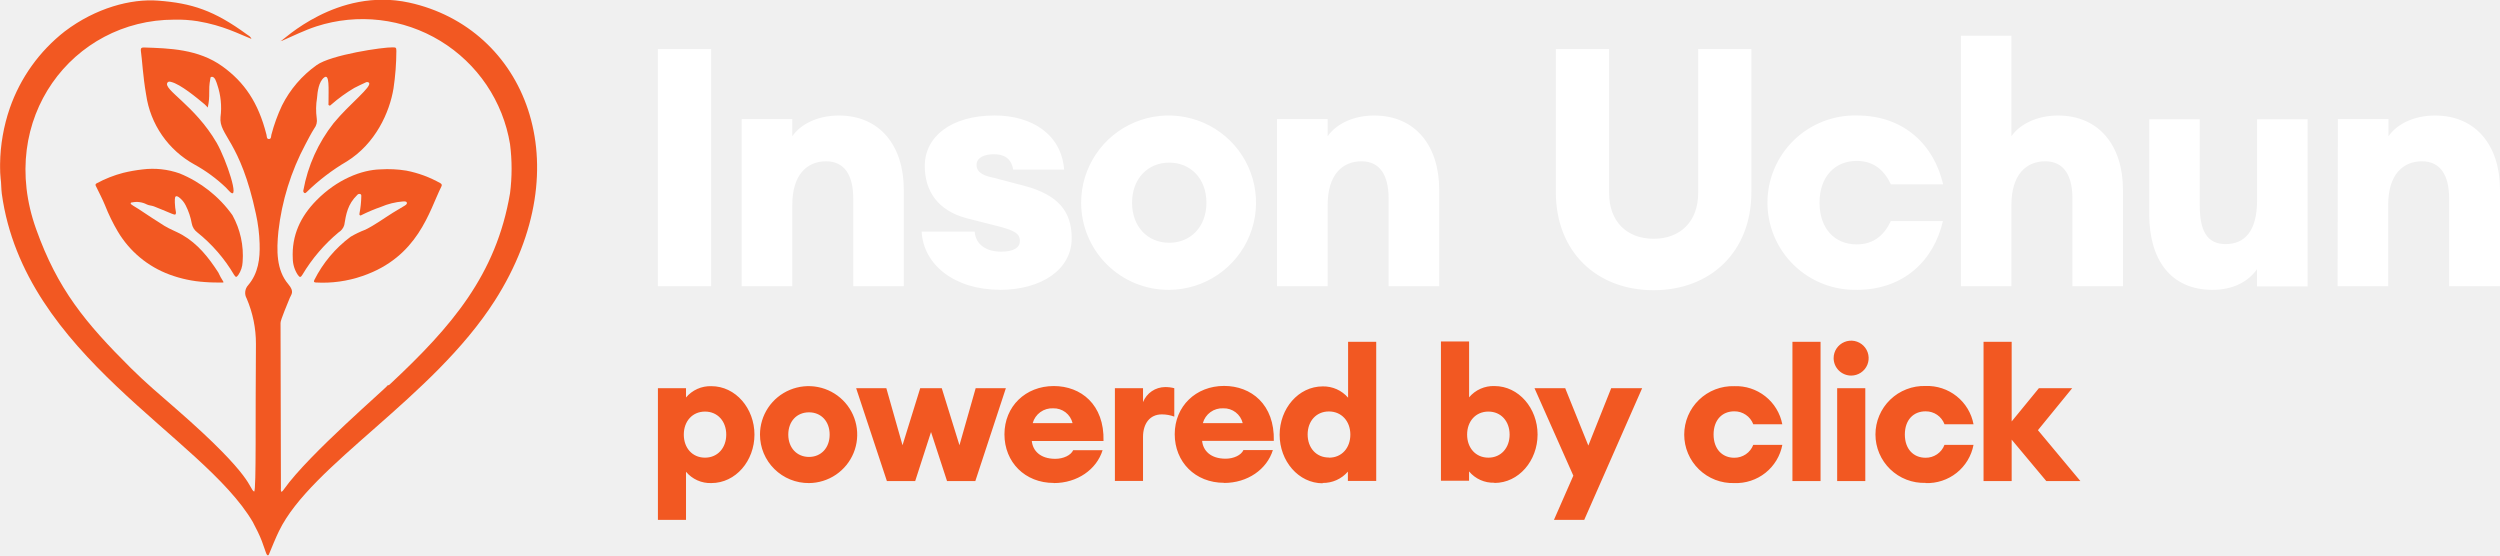
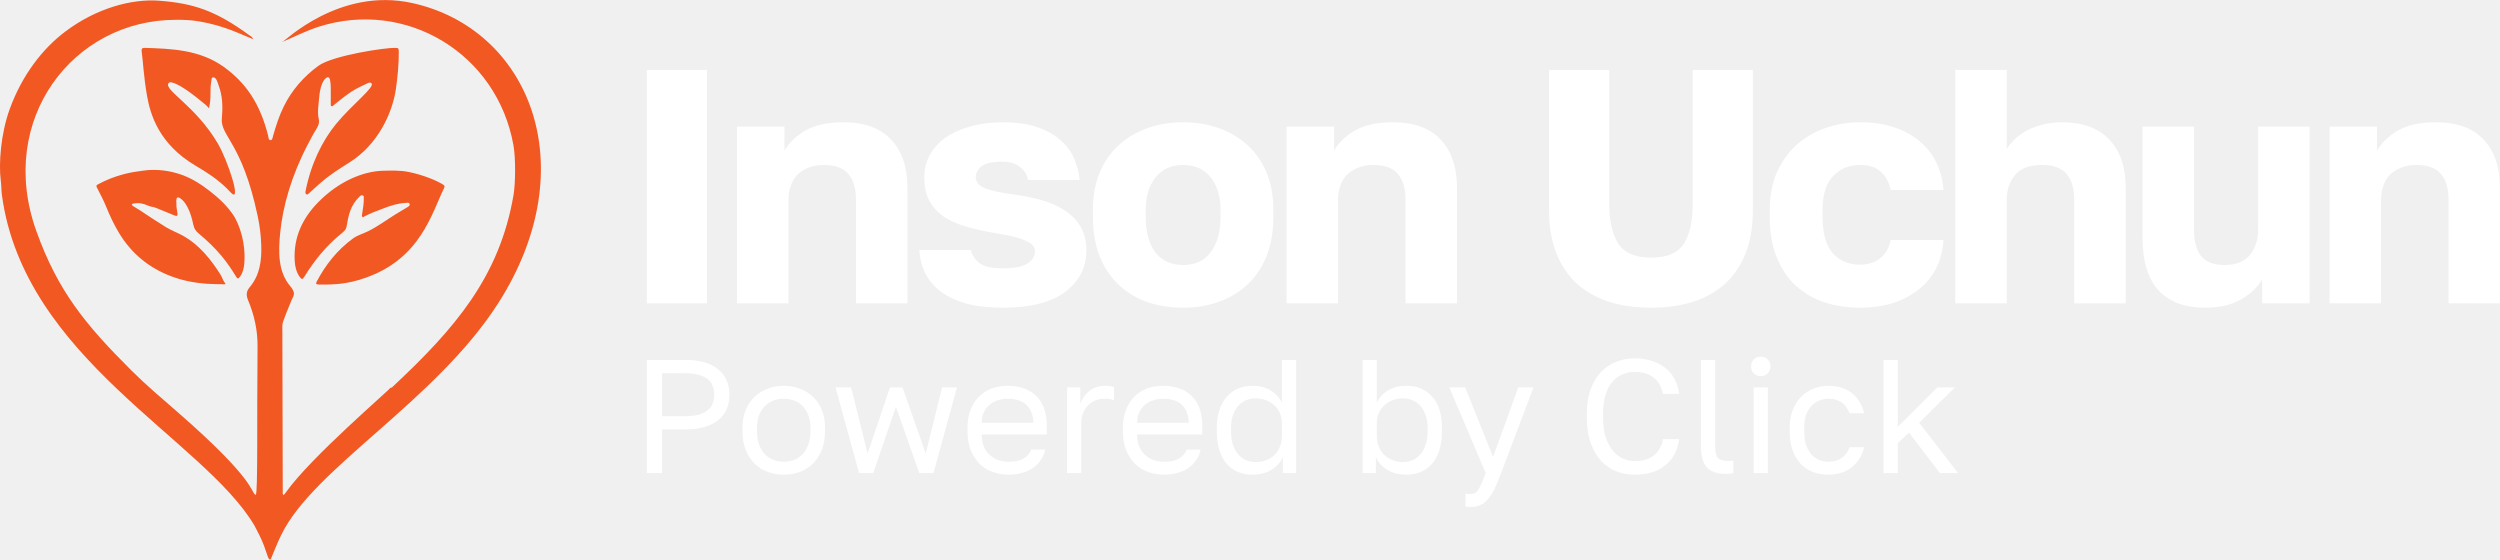
- <svg xmlns="http://www.w3.org/2000/svg" width="144" height="32" viewBox="0 0 144 32" fill="none">
-   <g clip-path="url(#clip0_2254_4032)">
-     <path fill-rule="evenodd" clip-rule="evenodd" d="M19.98 9.296C19.136 9.79 18.356 10.386 17.657 11.069C17.622 11.104 17.58 11.146 17.528 11.112C17.503 11.094 17.485 11.07 17.475 11.041C17.466 11.012 17.466 10.982 17.476 10.953C17.733 9.545 18.329 8.221 19.215 7.096C20.14 5.968 21.481 4.967 21.245 4.757C21.216 4.737 21.181 4.726 21.146 4.726C21.11 4.726 21.076 4.737 21.046 4.757C20.835 4.856 20.617 4.955 20.405 5.066C19.937 5.343 19.495 5.663 19.086 6.02C19.051 6.05 19.016 6.107 18.957 6.072C18.897 6.038 18.922 5.991 18.922 5.948C18.922 5.074 18.986 4.227 18.673 4.462C18.36 4.697 18.286 5.289 18.261 5.641C18.196 6.03 18.19 6.427 18.244 6.818C18.262 6.921 18.258 7.026 18.233 7.127C18.208 7.228 18.161 7.323 18.097 7.405C17.913 7.693 17.762 8 17.6 8.3C16.764 9.863 16.233 11.571 16.035 13.332C15.93 14.399 15.905 15.546 16.606 16.369C16.981 16.81 16.77 16.959 16.693 17.157C16.589 17.422 16.146 18.45 16.159 18.604C16.159 18.604 16.159 19.595 16.181 28.12C16.167 28.195 16.179 28.272 16.216 28.338C16.277 28.288 16.329 28.229 16.37 28.162C17.789 26.158 22.353 22.261 22.334 22.189C22.406 22.201 22.445 22.147 22.488 22.107C26.011 18.812 28.58 15.839 29.378 11.132C29.498 10.192 29.498 9.241 29.378 8.302C29.178 7.081 28.715 5.918 28.023 4.892C27.329 3.865 26.422 3.001 25.363 2.356C24.304 1.712 23.117 1.304 21.885 1.159C20.653 1.015 19.404 1.137 18.224 1.519C17.535 1.744 16.882 2.071 16.216 2.361C16.194 2.361 16.171 2.336 16.159 2.378C16.288 2.344 19.407 -0.748 23.559 0.148C30.23 1.605 33.533 9.442 28.496 17.325C24.905 22.937 17.928 26.757 16.072 30.585C16.042 30.645 15.925 30.868 15.5 31.908C15.493 31.939 15.476 31.966 15.451 31.985H15.411C15.292 31.925 15.232 31.415 14.849 30.632C14.825 30.585 14.601 30.137 14.561 30.067C11.654 25.112 1.392 20.509 0.104 11.159C0.065 10.859 0.077 10.559 0.035 10.264C0.014 10.059 0.004 9.852 0.005 9.645V9.437C0.02 8.345 0.209 7.263 0.564 6.231C1.172 4.483 2.272 2.947 3.732 1.806C5.519 0.453 7.549 -0.082 9.102 0.037C11.055 0.183 12.332 0.602 14.221 1.982C14.31 2.046 14.427 2.093 14.486 2.242C13.773 1.965 12.869 1.469 11.386 1.221C10.94 1.151 10.489 1.121 10.039 1.132C4.197 1.132 -0.211 6.83 2.087 13.213C3.317 16.651 4.905 18.584 7.536 21.2C8.366 22.028 9.258 22.781 10.143 23.551C14.75 27.565 14.303 28.13 14.643 28.318C14.767 28.142 14.703 24.091 14.742 19.808C14.744 18.909 14.562 18.019 14.208 17.192C14.139 17.071 14.11 16.932 14.126 16.795C14.142 16.657 14.201 16.528 14.295 16.426C14.879 15.74 14.983 14.892 14.954 14.035C14.937 13.459 14.866 12.886 14.742 12.323C13.838 8.079 12.596 7.804 12.702 6.741C12.783 6.113 12.718 5.475 12.514 4.876C12.466 4.747 12.384 4.38 12.173 4.43C12.114 4.447 12.118 4.494 12.114 4.541C11.977 5.26 12.131 5.436 11.967 6.194C11.908 6.125 11.845 6.061 11.778 6C11.343 5.641 10.402 4.848 9.847 4.717C9.778 4.7 9.696 4.687 9.649 4.754C9.36 5.148 11.214 6.052 12.479 8.223C13.048 9.214 13.831 11.605 13.249 11.052C13.167 10.975 13.095 10.891 13.013 10.804C12.469 10.286 11.861 9.839 11.202 9.476C10.458 9.068 9.819 8.493 9.336 7.796C8.853 7.1 8.539 6.301 8.419 5.463C8.23 4.393 8.19 3.451 8.113 2.923C8.096 2.787 8.148 2.728 8.289 2.735C9.753 2.782 11.425 2.822 12.819 3.828C14.062 4.727 14.879 5.891 15.349 7.76C15.374 7.854 15.349 8.007 15.49 8.007C15.632 8.007 15.607 7.856 15.632 7.76C15.784 7.181 15.988 6.618 16.243 6.077C16.706 5.153 17.389 4.356 18.231 3.756C19.054 3.156 22.078 2.71 22.619 2.728C22.813 2.728 22.826 2.745 22.831 2.933C22.828 3.656 22.773 4.377 22.666 5.091C22.44 6.479 21.623 8.277 19.98 9.296Z" fill="#F25822" />
-     <path fill-rule="evenodd" clip-rule="evenodd" d="M13.975 15.096C13.962 15.361 13.876 15.619 13.726 15.839C13.614 15.985 13.585 15.985 13.478 15.822C12.925 14.884 12.205 14.056 11.353 13.376C11.193 13.255 11.084 13.078 11.047 12.881C10.983 12.514 10.864 12.159 10.695 11.828C10.603 11.644 10.469 11.483 10.305 11.36C10.146 11.253 10.076 11.295 10.071 11.481C10.071 11.548 10.071 11.612 10.071 11.682C10.078 11.869 10.099 12.055 10.136 12.239C10.136 12.341 10.106 12.388 10.001 12.346C9.966 12.337 9.932 12.326 9.899 12.311C9.554 12.175 9.211 12.016 8.866 11.887C8.729 11.835 8.588 11.84 8.458 11.776C8.198 11.64 7.898 11.599 7.611 11.659C7.584 11.659 7.536 11.659 7.529 11.706C7.522 11.753 7.554 11.763 7.584 11.788C7.705 11.882 7.847 11.947 7.976 12.036C8.473 12.373 8.97 12.69 9.467 13.007C9.795 13.208 10.16 13.337 10.491 13.525C11.39 14.04 12.019 14.835 12.573 15.693C12.657 15.879 12.755 16.058 12.866 16.228V16.275C12.506 16.275 12.148 16.275 11.788 16.245C11.098 16.201 10.418 16.056 9.77 15.817C8.52 15.357 7.467 14.482 6.788 13.339C6.499 12.85 6.25 12.339 6.043 11.81C5.894 11.451 5.713 11.109 5.546 10.762C5.511 10.693 5.452 10.621 5.581 10.552C6.06 10.294 6.568 10.094 7.094 9.957C7.461 9.867 7.834 9.801 8.21 9.759C8.929 9.669 9.659 9.747 10.342 9.987C11.565 10.485 12.622 11.319 13.388 12.393C13.844 13.217 14.048 14.157 13.975 15.096Z" fill="#F25822" />
-     <path fill-rule="evenodd" clip-rule="evenodd" d="M18.199 16.272C18.109 16.272 18.052 16.235 18.104 16.131C18.596 15.15 19.311 14.296 20.192 13.639C20.466 13.477 20.753 13.34 21.051 13.227C21.61 12.95 22.105 12.581 22.634 12.251L23.27 11.87C23.347 11.822 23.459 11.768 23.434 11.674C23.409 11.58 23.283 11.604 23.198 11.604C22.765 11.64 22.34 11.746 21.941 11.917C21.565 12.048 21.197 12.203 20.84 12.38C20.81 12.397 20.771 12.432 20.728 12.397C20.686 12.363 20.703 12.316 20.711 12.268C20.77 11.96 20.803 11.648 20.81 11.335C20.81 11.275 20.828 11.206 20.751 11.176C20.719 11.166 20.685 11.166 20.653 11.176C20.622 11.186 20.594 11.206 20.574 11.233C20.028 11.763 19.933 12.328 19.829 12.967C19.775 13.142 19.658 13.291 19.501 13.386C18.674 14.076 17.97 14.9 17.419 15.824C17.317 15.99 17.265 15.995 17.148 15.824C16.966 15.547 16.868 15.225 16.864 14.895C16.795 13.559 17.312 12.467 18.229 11.538C19.424 10.326 20.835 9.781 21.914 9.756C22.412 9.724 22.912 9.748 23.404 9.828C24.093 9.962 24.755 10.206 25.365 10.552C25.447 10.604 25.469 10.651 25.422 10.745C24.716 12.167 24.088 14.806 20.87 15.901C20.012 16.197 19.105 16.324 18.199 16.272Z" fill="#F25822" />
-     <path fill-rule="evenodd" clip-rule="evenodd" d="M39.514 29.944V27.174C39.691 27.385 39.915 27.554 40.167 27.667C40.42 27.78 40.695 27.834 40.972 27.825C42.379 27.825 43.457 26.542 43.457 25.033C43.457 23.524 42.373 22.243 40.972 22.243C40.695 22.235 40.42 22.289 40.167 22.402C39.915 22.515 39.691 22.683 39.514 22.895V22.36H37.896V29.944H39.514ZM40.609 26.361C39.879 26.361 39.387 25.803 39.387 25.033C39.387 24.262 39.884 23.707 40.609 23.707C41.335 23.707 41.832 24.265 41.832 25.033C41.832 25.801 41.335 26.361 40.609 26.361ZM46.598 27.825C47.151 27.821 47.69 27.653 48.147 27.344C48.605 27.034 48.96 26.597 49.169 26.086C49.377 25.576 49.43 25.015 49.319 24.475C49.209 23.935 48.94 23.439 48.548 23.051C48.155 22.663 47.656 22.399 47.114 22.293C46.571 22.187 46.009 22.244 45.499 22.456C44.988 22.668 44.552 23.025 44.245 23.484C43.939 23.943 43.775 24.482 43.775 25.033C43.775 25.402 43.848 25.767 43.99 26.107C44.132 26.447 44.341 26.756 44.603 27.015C44.865 27.275 45.177 27.48 45.519 27.619C45.861 27.758 46.228 27.828 46.598 27.825ZM46.598 26.319C45.909 26.319 45.405 25.803 45.405 25.033C45.405 24.262 45.902 23.75 46.598 23.75C47.293 23.75 47.788 24.265 47.788 25.033C47.788 25.801 47.291 26.319 46.598 26.319ZM54.549 27.709L53.627 24.884L52.715 27.709H51.085L49.314 22.36H51.053L51.985 25.645L53.004 22.36H54.246L55.265 25.645L56.199 22.36H57.938L56.179 27.709H54.549ZM60.699 27.825C62.051 27.825 63.164 27.045 63.509 25.932H61.815C61.685 26.222 61.256 26.428 60.783 26.428C59.904 26.428 59.486 25.947 59.432 25.402H63.562C63.616 23.294 62.255 22.236 60.699 22.236C59.066 22.236 57.856 23.413 57.856 25.016C57.856 26.619 59.034 27.818 60.699 27.818V27.825ZM60.664 23.519C60.92 23.512 61.171 23.593 61.375 23.749C61.578 23.904 61.721 24.125 61.78 24.374H59.484C59.553 24.118 59.708 23.894 59.922 23.739C60.137 23.583 60.399 23.506 60.664 23.519ZM64.218 27.701H65.838V25.174C65.838 24.404 66.225 23.869 66.921 23.869C67.166 23.868 67.409 23.912 67.639 23.997V22.36C67.468 22.315 67.292 22.294 67.115 22.295C66.839 22.296 66.57 22.379 66.343 22.533C66.115 22.688 65.939 22.907 65.838 23.163V22.36H64.218V27.709V27.701ZM70.507 27.818C71.858 27.818 72.974 27.037 73.317 25.925H71.622C71.493 26.215 71.066 26.421 70.594 26.421C69.714 26.421 69.294 25.94 69.242 25.395H73.372C73.424 23.286 72.062 22.229 70.507 22.229C68.877 22.229 67.664 23.405 67.664 25.008C67.664 26.611 68.844 27.81 70.507 27.81V27.818ZM70.464 23.519C70.721 23.512 70.971 23.593 71.174 23.749C71.377 23.905 71.521 24.125 71.58 24.374H69.284C69.353 24.118 69.507 23.894 69.722 23.738C69.937 23.582 70.199 23.505 70.464 23.519ZM76.179 27.818C76.456 27.823 76.73 27.767 76.982 27.654C77.234 27.541 77.458 27.375 77.638 27.166V27.701H79.27V19.686H77.65V22.907C77.47 22.699 77.246 22.532 76.994 22.419C76.742 22.307 76.468 22.251 76.192 22.256C74.785 22.256 73.707 23.539 73.707 25.045C73.707 26.552 74.79 27.838 76.192 27.838L76.179 27.818ZM76.545 26.354C75.814 26.354 75.32 25.796 75.32 25.026C75.32 24.255 75.817 23.7 76.545 23.7C77.273 23.7 77.78 24.262 77.78 25.033C77.78 25.803 77.283 26.361 76.557 26.361L76.545 26.354ZM86.079 27.818C87.485 27.818 88.564 26.534 88.564 25.026C88.564 23.517 87.48 22.236 86.079 22.236C85.802 22.227 85.527 22.281 85.274 22.394C85.021 22.506 84.798 22.675 84.62 22.887V19.667H82.998V27.689H84.618V27.154C84.795 27.366 85.019 27.535 85.272 27.648C85.524 27.761 85.8 27.814 86.076 27.805L86.079 27.818ZM85.731 26.361C85.001 26.361 84.506 25.803 84.506 25.033C84.506 24.262 85.003 23.707 85.731 23.707C86.459 23.707 86.954 24.265 86.954 25.033C86.954 25.801 86.457 26.361 85.731 26.361ZM91.247 29.944H89.508L90.624 27.399L88.387 22.36H90.156L91.488 25.665L92.805 22.36H94.587L91.252 29.944H91.247ZM99.894 27.825C100.544 27.849 101.181 27.64 101.689 27.236C102.197 26.832 102.542 26.259 102.663 25.623H100.988C100.904 25.844 100.754 26.034 100.558 26.167C100.362 26.3 100.129 26.369 99.892 26.366C99.206 26.366 98.702 25.87 98.702 25.028C98.702 24.186 99.199 23.693 99.892 23.693C100.129 23.689 100.362 23.759 100.558 23.892C100.754 24.025 100.904 24.215 100.988 24.436H102.66C102.538 23.801 102.192 23.232 101.684 22.829C101.177 22.427 100.542 22.219 99.894 22.243C99.52 22.232 99.147 22.296 98.797 22.431C98.448 22.567 98.13 22.77 97.861 23.031C97.592 23.291 97.378 23.602 97.232 23.947C97.086 24.291 97.011 24.661 97.011 25.034C97.011 25.408 97.086 25.778 97.232 26.122C97.378 26.466 97.592 26.778 97.861 27.038C98.13 27.298 98.448 27.502 98.797 27.637C99.147 27.772 99.52 27.836 99.894 27.825ZM103.234 27.709H104.864V19.686H103.244V27.709H103.234ZM106.626 21.634C106.825 21.634 107.02 21.575 107.186 21.464C107.352 21.354 107.482 21.197 107.558 21.013C107.634 20.829 107.654 20.627 107.615 20.432C107.576 20.237 107.48 20.057 107.339 19.917C107.198 19.776 107.018 19.68 106.823 19.641C106.627 19.603 106.424 19.622 106.24 19.699C106.055 19.775 105.898 19.904 105.787 20.069C105.676 20.235 105.617 20.429 105.617 20.628C105.618 20.895 105.724 21.15 105.913 21.338C106.102 21.527 106.359 21.633 106.626 21.634ZM105.821 27.709H107.441V22.36H105.821V27.709ZM110.91 27.825C111.559 27.849 112.195 27.64 112.703 27.236C113.21 26.832 113.555 26.259 113.675 25.623H112.003C111.92 25.844 111.77 26.034 111.575 26.167C111.379 26.3 111.147 26.37 110.91 26.366C110.221 26.366 109.719 25.87 109.719 25.028C109.719 24.186 110.216 23.693 110.91 23.693C111.147 23.689 111.379 23.758 111.575 23.891C111.77 24.024 111.92 24.215 112.003 24.436H113.675C113.555 23.799 113.21 23.227 112.703 22.823C112.195 22.418 111.559 22.209 110.91 22.233C110.535 22.222 110.162 22.286 109.813 22.422C109.463 22.557 109.145 22.761 108.876 23.021C108.607 23.281 108.393 23.593 108.247 23.937C108.101 24.281 108.026 24.651 108.026 25.024C108.026 25.398 108.101 25.768 108.247 26.112C108.393 26.456 108.607 26.768 108.876 27.028C109.145 27.288 109.463 27.492 109.813 27.627C110.162 27.762 110.535 27.826 110.91 27.815V27.825ZM117.867 27.709H119.83L117.385 24.778L119.358 22.36H117.44L115.872 24.275V19.686H114.252V27.709H115.872V25.323L117.867 27.709Z" fill="#F25822" />
-     <path fill-rule="evenodd" clip-rule="evenodd" d="M37.893 16.485H40.962V2.827H37.893V16.485ZM42.721 16.485H45.636V11.81C45.636 10.059 46.483 9.291 47.584 9.291C48.645 9.291 49.147 10.098 49.147 11.426V16.485H52.059V10.926C52.059 8.406 50.69 6.654 48.317 6.654C47.062 6.654 46.098 7.175 45.636 7.849V6.858H42.721V16.475V16.485ZM57.583 16.696C59.993 16.696 61.73 15.522 61.73 13.723C61.73 12.184 60.958 11.223 58.997 10.703L57.243 10.242C56.778 10.145 56.249 9.994 56.249 9.499C56.249 9.115 56.634 8.884 57.243 8.884C57.762 8.884 58.237 9.058 58.361 9.769H61.293C61.139 7.73 59.422 6.652 57.3 6.652C54.753 6.652 53.267 7.891 53.267 9.558C53.267 11 54.012 12.135 55.7 12.576L57.648 13.071C58.393 13.284 58.746 13.438 58.746 13.879C58.746 14.246 58.418 14.496 57.665 14.496C56.838 14.496 56.199 14.112 56.142 13.341H53.088C53.182 15.227 54.959 16.689 57.583 16.689V16.696ZM67.348 16.696C68.343 16.689 69.313 16.388 70.137 15.831C70.96 15.275 71.6 14.488 71.975 13.57C72.351 12.651 72.445 11.643 72.246 10.671C72.048 9.699 71.565 8.808 70.859 8.109C70.153 7.411 69.255 6.936 68.279 6.746C67.302 6.555 66.292 6.657 65.374 7.039C64.455 7.42 63.671 8.064 63.12 8.89C62.568 9.715 62.274 10.685 62.274 11.676C62.274 12.338 62.406 12.994 62.661 13.605C62.916 14.217 63.29 14.771 63.761 15.238C64.232 15.705 64.791 16.074 65.406 16.324C66.021 16.574 66.679 16.701 67.344 16.696H67.348ZM67.348 13.983C66.106 13.983 65.207 13.061 65.207 11.676C65.207 10.291 66.114 9.367 67.348 9.367C68.583 9.367 69.49 10.291 69.49 11.676C69.49 13.061 68.583 13.983 67.348 13.983ZM73.561 16.485H76.473V11.81C76.473 10.059 77.323 9.291 78.423 9.291C79.484 9.291 79.984 10.098 79.984 11.426V16.485H82.898V10.926C82.898 8.406 81.529 6.654 79.156 6.654C77.901 6.654 76.937 7.175 76.473 7.849V6.858H73.555V16.475L73.561 16.485ZM95.245 16.716C98.543 16.716 100.879 14.486 100.879 11.079V2.827H97.815V11.117C97.815 12.752 96.793 13.753 95.25 13.753C93.707 13.753 92.684 12.762 92.684 11.117V2.827H89.617V11.079C89.617 14.483 91.951 16.716 95.25 16.716H95.245ZM106.941 16.696C109.675 16.696 111.397 14.984 111.911 12.732H108.914C108.547 13.5 107.968 14.077 106.946 14.077C105.704 14.077 104.805 13.193 104.805 11.674C104.805 10.155 105.711 9.268 106.946 9.268C107.968 9.268 108.547 9.846 108.914 10.616H111.924C111.402 8.364 109.687 6.652 106.954 6.652C106.283 6.637 105.616 6.756 104.992 7.002C104.368 7.247 103.8 7.615 103.32 8.082C102.841 8.55 102.46 9.109 102.199 9.725C101.939 10.342 101.805 11.004 101.805 11.673C101.805 12.342 101.939 13.004 102.199 13.62C102.46 14.237 102.841 14.795 103.32 15.263C103.8 15.731 104.368 16.098 104.992 16.344C105.616 16.589 106.283 16.708 106.954 16.694L106.941 16.696ZM115.857 16.485V11.81C115.857 10.059 116.707 9.291 117.808 9.291C118.869 9.291 119.371 10.098 119.371 11.426V16.485H122.283V10.926C122.283 8.406 120.914 6.654 118.541 6.654C117.298 6.654 116.322 7.175 115.857 7.849V2.059H112.95V16.485H115.857ZM127.439 16.696C128.681 16.696 129.541 16.176 130.003 15.504V16.495H132.918V6.868H130.008V11.54C130.008 13.312 129.295 14.06 128.197 14.06C127.098 14.06 126.706 13.252 126.706 11.847V6.868H123.796V12.348C123.796 14.964 125.038 16.696 127.444 16.696H127.439ZM134.645 16.485H137.559V11.81C137.559 10.059 138.407 9.291 139.507 9.291C140.568 9.291 141.07 10.098 141.07 11.426V16.485H144V10.926C144 8.406 142.631 6.654 140.258 6.654C139.003 6.654 138.039 7.175 137.577 7.849V6.858H134.662L134.645 16.485Z" fill="white" />
+ <svg xmlns="http://www.w3.org/2000/svg" width="143" height="32" viewBox="0 0 143 32" fill="none">
+   <g clip-path="url(#clip0_2163_11200)">
+     <path d="M19.98 9.297C18.668 10.12 18.515 10.296 17.656 11.072C17.621 11.107 17.579 11.148 17.526 11.113C17.468 11.077 17.462 11.013 17.474 10.954C17.779 9.379 18.433 8.057 19.215 7.099C20.139 5.97 21.48 4.971 21.245 4.76C21.186 4.707 21.11 4.724 21.045 4.754C20.833 4.854 20.615 4.954 20.404 5.065C19.921 5.324 19.509 5.677 19.086 6.017C19.05 6.047 19.015 6.106 18.956 6.07C18.909 6.047 18.921 5.988 18.921 5.947C18.909 5.071 18.986 4.225 18.662 4.454C18.374 4.654 18.274 5.283 18.25 5.635C18.221 6.029 18.144 6.417 18.233 6.811C18.28 7.028 18.203 7.222 18.085 7.398C17.903 7.686 17.75 7.992 17.591 8.292C16.679 10.037 16.173 11.8 16.026 13.322C15.92 14.392 15.897 15.538 16.597 16.361C16.974 16.802 16.762 16.948 16.685 17.148C16.579 17.413 16.138 18.441 16.15 18.594C16.15 18.594 16.15 19.587 16.173 28.109C16.173 28.179 16.156 28.256 16.209 28.326C16.279 28.273 16.32 28.209 16.362 28.15C17.779 26.146 22.345 22.25 22.333 22.179C22.404 22.191 22.445 22.138 22.486 22.097C26.01 18.8 28.576 15.844 29.376 11.142C29.482 10.519 29.505 9.062 29.37 8.315C28.446 3.085 23.257 -0.077 18.215 1.533C17.526 1.757 16.873 2.086 16.209 2.374C16.185 2.368 16.162 2.35 16.15 2.391L16.156 2.397L16.162 2.391C16.291 2.356 19.409 -0.735 23.563 0.17C30.235 1.627 33.535 9.461 28.499 17.342C24.91 22.955 17.933 26.775 16.085 30.601C16.056 30.659 15.938 30.883 15.514 31.923C15.497 31.964 15.485 32.005 15.438 32.005C15.303 31.999 15.261 31.476 14.855 30.648C14.832 30.601 14.602 30.154 14.567 30.084C11.661 25.129 1.388 20.528 0.112 11.177C0.071 10.878 0.082 10.578 0.041 10.284C-0.076 9.379 0.041 7.645 0.559 6.229C1.271 4.278 2.447 2.773 3.73 1.809C5.519 0.458 7.548 -0.077 9.102 0.041C11.055 0.187 12.326 0.605 14.22 1.986C14.308 2.05 14.426 2.097 14.485 2.244C13.773 1.968 12.867 1.474 11.384 1.222C10.943 1.145 10.49 1.128 10.037 1.134C4.195 1.14 -0.212 6.828 2.077 13.211C3.306 16.649 4.895 18.582 7.525 21.198C8.354 22.026 9.249 22.778 10.131 23.548C14.738 27.562 14.291 28.127 14.632 28.314C14.755 28.138 14.691 24.089 14.732 19.805C14.738 18.888 14.544 18.024 14.197 17.189C14.079 16.901 14.067 16.684 14.285 16.425C14.867 15.738 14.973 14.892 14.944 14.034C14.926 13.458 14.855 12.887 14.732 12.323C13.826 8.08 12.585 7.804 12.69 6.74C12.749 6.117 12.732 5.477 12.502 4.877C12.455 4.748 12.373 4.372 12.161 4.431C12.102 4.448 12.108 4.495 12.102 4.542C11.967 5.259 12.12 5.436 11.955 6.194C11.884 6.117 11.831 6.053 11.767 6C11.331 5.641 10.39 4.848 9.837 4.719C9.766 4.701 9.684 4.689 9.637 4.754C9.349 5.148 11.202 6.053 12.467 8.221C13.037 9.203 13.82 11.601 13.238 11.048C13.155 10.972 13.085 10.889 13.002 10.807C12.467 10.266 11.837 9.861 11.19 9.479C9.084 8.239 8.596 6.546 8.407 5.465C8.219 4.395 8.178 3.455 8.101 2.926C8.084 2.791 8.137 2.732 8.278 2.738C9.743 2.785 11.414 2.826 12.808 3.831C14.05 4.73 14.867 5.894 15.338 7.763C15.361 7.857 15.35 8.016 15.479 8.016C15.579 8.016 15.597 7.863 15.62 7.769C15.785 7.193 15.967 6.623 16.232 6.088C16.697 5.148 17.368 4.384 18.209 3.767C19.033 3.167 22.057 2.72 22.598 2.738C22.792 2.744 22.804 2.756 22.81 2.944C22.816 3.667 22.745 4.384 22.645 5.101C22.439 6.482 21.61 8.28 19.98 9.297Z" fill="#F25822" />
+     <path d="M13.973 15.085C13.949 15.344 13.891 15.602 13.732 15.82C13.62 15.967 13.591 15.967 13.491 15.802C13.255 15.408 12.99 15.032 12.702 14.674C12.302 14.192 11.849 13.757 11.367 13.357C11.208 13.228 11.102 13.075 11.061 12.87C10.984 12.505 10.89 12.147 10.708 11.818C10.608 11.635 10.49 11.465 10.319 11.348C10.161 11.242 10.09 11.283 10.084 11.471C10.084 11.536 10.09 11.6 10.09 11.671C10.078 11.859 10.137 12.041 10.155 12.229C10.161 12.329 10.125 12.376 10.019 12.335C9.984 12.323 9.949 12.317 9.919 12.3C9.572 12.164 9.231 12.006 8.884 11.876C8.749 11.823 8.607 11.829 8.478 11.765C8.207 11.641 7.931 11.577 7.631 11.647C7.601 11.653 7.554 11.647 7.548 11.694C7.542 11.735 7.572 11.753 7.601 11.777C7.725 11.87 7.866 11.935 7.995 12.023C8.484 12.358 8.99 12.676 9.49 12.993C9.819 13.193 10.184 13.322 10.514 13.51C11.414 14.027 12.043 14.821 12.596 15.679C12.708 15.849 12.749 16.055 12.89 16.214L12.884 16.261C12.526 16.255 12.167 16.255 11.808 16.231C11.114 16.178 10.443 16.049 9.79 15.802C8.513 15.32 7.519 14.498 6.813 13.334C6.519 12.846 6.278 12.335 6.066 11.806C5.919 11.447 5.736 11.107 5.56 10.76C5.524 10.689 5.466 10.619 5.595 10.548C6.077 10.29 6.578 10.09 7.107 9.955C7.472 9.861 7.848 9.802 8.225 9.755C8.954 9.661 9.666 9.749 10.355 9.984C10.967 10.196 11.502 10.542 12.008 10.936C12.543 11.348 13.032 11.812 13.402 12.388C13.955 13.369 14.032 14.433 13.973 15.085Z" fill="#F25822" />
+     <path d="M18.197 16.273C18.109 16.273 18.05 16.238 18.103 16.132C18.615 15.15 19.291 14.298 20.192 13.64C20.451 13.452 20.762 13.37 21.051 13.229C21.61 12.952 22.104 12.582 22.633 12.253C22.845 12.124 23.057 12 23.269 11.871C23.345 11.824 23.457 11.771 23.433 11.677C23.404 11.559 23.28 11.607 23.198 11.607C22.763 11.63 22.345 11.759 21.939 11.918C21.568 12.059 21.192 12.194 20.839 12.382C20.809 12.4 20.768 12.435 20.727 12.4C20.68 12.365 20.703 12.318 20.709 12.271C20.756 11.959 20.815 11.653 20.809 11.336C20.809 11.277 20.827 11.207 20.751 11.178C20.68 11.148 20.621 11.189 20.574 11.236C20.027 11.765 19.933 12.329 19.821 12.97C19.786 13.164 19.627 13.276 19.492 13.387C18.65 14.075 17.98 14.903 17.409 15.826C17.309 15.991 17.256 15.997 17.138 15.832C16.944 15.556 16.873 15.233 16.856 14.903C16.785 13.569 17.303 12.476 18.221 11.548C19.415 10.337 20.827 9.791 21.904 9.767C22.398 9.755 22.898 9.738 23.386 9.838C24.222 10.008 24.987 10.331 25.346 10.56C25.428 10.613 25.451 10.66 25.404 10.754C24.698 12.177 24.069 14.815 20.851 15.908C19.909 16.238 19.145 16.296 18.197 16.273Z" fill="#F25822" />
  </g>
+   <path d="M133.252 7.243H135.966V8.616C136.221 8.171 136.616 7.79 137.151 7.472C137.699 7.154 138.425 6.995 139.33 6.995C140.541 6.995 141.452 7.326 142.063 7.987C142.688 8.635 143 9.564 143 10.772V17.352H140.056V11.439C140.056 10.778 139.91 10.282 139.617 9.951C139.337 9.608 138.871 9.437 138.222 9.437C137.865 9.437 137.559 9.494 137.304 9.608C137.049 9.71 136.839 9.85 136.673 10.028C136.508 10.206 136.387 10.422 136.31 10.676C136.234 10.918 136.196 11.172 136.196 11.439V17.352H133.252V7.243Z" fill="white" />
+   <path d="M126.128 17.6C124.968 17.6 124.083 17.269 123.471 16.608C122.86 15.947 122.554 14.943 122.554 13.595V7.243H125.497V13.137C125.497 13.798 125.631 14.3 125.899 14.644C126.179 14.987 126.625 15.159 127.237 15.159C127.899 15.159 128.383 14.968 128.689 14.586C129.008 14.192 129.167 13.709 129.167 13.137V7.243H132.111V17.352H129.396V15.979C129.142 16.424 128.74 16.805 128.192 17.123C127.644 17.441 126.956 17.6 126.128 17.6Z" fill="white" />
+   <path d="M111.841 4H114.785V8.52C114.887 8.355 115.027 8.183 115.205 8.005C115.384 7.827 115.6 7.662 115.855 7.51C116.123 7.357 116.428 7.236 116.772 7.147C117.117 7.045 117.499 6.995 117.919 6.995C119.13 6.995 120.041 7.325 120.653 7.986C121.277 8.635 121.589 9.557 121.589 10.752V17.351H118.646V11.439C118.646 10.777 118.499 10.281 118.206 9.951C117.926 9.608 117.461 9.436 116.811 9.436C116.097 9.436 115.581 9.627 115.263 10.008C114.944 10.39 114.785 10.866 114.785 11.439V17.351H111.841V4Z" fill="white" />
+   <path d="M106.39 17.6C105.638 17.6 104.944 17.492 104.307 17.276C103.682 17.059 103.141 16.735 102.682 16.303C102.223 15.871 101.867 15.33 101.612 14.682C101.357 14.033 101.229 13.27 101.229 12.393V12.011C101.229 11.21 101.363 10.498 101.631 9.875C101.911 9.252 102.281 8.731 102.739 8.311C103.211 7.879 103.759 7.555 104.383 7.338C105.008 7.11 105.677 6.995 106.39 6.995C107.155 6.995 107.824 7.097 108.397 7.3C108.983 7.504 109.474 7.783 109.869 8.14C110.264 8.483 110.57 8.89 110.786 9.36C111.003 9.831 111.13 10.333 111.169 10.867H108.149C108.047 10.409 107.855 10.06 107.575 9.818C107.308 9.564 106.913 9.437 106.39 9.437C105.766 9.437 105.25 9.653 104.842 10.085C104.447 10.505 104.249 11.147 104.249 12.011V12.393C104.249 13.334 104.441 14.027 104.823 14.472C105.218 14.917 105.74 15.139 106.39 15.139C106.836 15.139 107.212 15.025 107.518 14.796C107.836 14.555 108.047 14.198 108.149 13.728H111.169C111.13 14.326 110.99 14.866 110.748 15.349C110.506 15.82 110.175 16.22 109.754 16.551C109.346 16.881 108.856 17.142 108.282 17.333C107.722 17.511 107.091 17.6 106.39 17.6Z" fill="white" />
+   <path d="M94.435 17.599C93.543 17.599 92.734 17.485 92.008 17.256C91.294 17.014 90.683 16.665 90.173 16.207C89.676 15.736 89.287 15.152 89.007 14.452C88.74 13.753 88.606 12.939 88.606 12.011V4H92.046V11.61C92.046 12.64 92.225 13.422 92.581 13.956C92.938 14.478 93.556 14.738 94.435 14.738C95.34 14.738 95.964 14.478 96.308 13.956C96.653 13.422 96.825 12.647 96.825 11.629V4H100.265V12.011C100.265 12.939 100.131 13.753 99.864 14.452C99.596 15.152 99.207 15.736 98.698 16.207C98.201 16.665 97.589 17.014 96.863 17.256C96.149 17.485 95.34 17.599 94.435 17.599Z" fill="white" />
+   <path d="M73.593 7.243H76.307V8.616C76.562 8.171 76.957 7.79 77.492 7.472C78.04 7.154 78.766 6.995 79.671 6.995C80.881 6.995 81.792 7.326 82.404 7.987C83.028 8.635 83.341 9.564 83.341 10.772V17.352H80.397V11.439C80.397 10.778 80.251 10.282 79.957 9.951C79.677 9.608 79.212 9.437 78.562 9.437C78.205 9.437 77.9 9.494 77.645 9.608C77.39 9.71 77.18 9.85 77.014 10.028C76.848 10.206 76.727 10.422 76.651 10.676C76.574 10.918 76.536 11.172 76.536 11.439V17.352H73.593V7.243Z" fill="white" />
+   <path d="M67.675 17.6C66.961 17.6 66.292 17.498 65.668 17.295C65.044 17.079 64.496 16.754 64.024 16.322C63.553 15.89 63.183 15.349 62.916 14.701C62.648 14.04 62.514 13.27 62.514 12.393V12.011C62.514 11.185 62.648 10.46 62.916 9.837C63.183 9.214 63.553 8.693 64.024 8.273C64.496 7.853 65.044 7.536 65.668 7.319C66.292 7.103 66.961 6.995 67.675 6.995C68.388 6.995 69.058 7.103 69.682 7.319C70.306 7.536 70.854 7.853 71.326 8.273C71.797 8.693 72.167 9.214 72.434 9.837C72.702 10.46 72.836 11.185 72.836 12.011V12.393C72.836 13.258 72.702 14.021 72.434 14.682C72.167 15.33 71.797 15.871 71.326 16.303C70.854 16.735 70.306 17.059 69.682 17.276C69.058 17.492 68.388 17.6 67.675 17.6ZM67.675 15.159C68.363 15.159 68.892 14.911 69.261 14.415C69.631 13.919 69.816 13.245 69.816 12.393V12.011C69.816 11.248 69.631 10.632 69.261 10.161C68.892 9.678 68.363 9.437 67.675 9.437C66.987 9.437 66.458 9.678 66.088 10.161C65.719 10.632 65.534 11.248 65.534 12.011V12.393C65.534 13.27 65.719 13.951 66.088 14.434C66.458 14.917 66.987 15.159 67.675 15.159Z" fill="white" />
+   <path d="M57.362 17.6C56.534 17.6 55.82 17.517 55.221 17.352C54.635 17.174 54.151 16.939 53.769 16.646C53.386 16.341 53.099 15.991 52.908 15.597C52.717 15.19 52.609 14.758 52.583 14.3H55.527C55.603 14.593 55.769 14.841 56.024 15.044C56.279 15.248 56.725 15.349 57.362 15.349C58.012 15.349 58.477 15.26 58.757 15.082C59.05 14.904 59.197 14.669 59.197 14.377C59.197 14.262 59.165 14.16 59.101 14.071C59.037 13.97 58.916 13.881 58.738 13.804C58.572 13.715 58.343 13.633 58.05 13.556C57.757 13.48 57.381 13.404 56.922 13.328C56.361 13.239 55.833 13.124 55.336 12.984C54.839 12.844 54.406 12.66 54.036 12.431C53.679 12.189 53.393 11.884 53.176 11.515C52.972 11.147 52.87 10.683 52.87 10.123C52.87 9.678 52.972 9.265 53.176 8.883C53.38 8.502 53.673 8.171 54.055 7.892C54.45 7.612 54.922 7.396 55.47 7.243C56.03 7.078 56.661 6.995 57.362 6.995C58.152 6.995 58.814 7.09 59.35 7.281C59.898 7.472 60.343 7.726 60.688 8.044C61.032 8.349 61.286 8.699 61.452 9.093C61.618 9.487 61.72 9.888 61.758 10.295H58.814C58.738 9.964 58.572 9.71 58.318 9.532C58.063 9.341 57.744 9.246 57.362 9.246C56.776 9.246 56.368 9.335 56.139 9.513C55.922 9.691 55.814 9.901 55.814 10.142C55.814 10.409 55.992 10.619 56.349 10.772C56.706 10.912 57.273 11.032 58.05 11.134C58.598 11.21 59.12 11.318 59.617 11.458C60.114 11.598 60.547 11.795 60.917 12.05C61.299 12.291 61.599 12.603 61.815 12.984C62.032 13.353 62.14 13.804 62.14 14.338C62.14 15.305 61.732 16.093 60.917 16.703C60.114 17.301 58.929 17.6 57.362 17.6Z" fill="white" />
+   <path d="M42.158 7.243H44.872V8.616C45.127 8.171 45.522 7.79 46.057 7.472C46.605 7.154 47.331 6.995 48.236 6.995C49.446 6.995 50.357 7.326 50.969 7.987C51.593 8.635 51.906 9.564 51.906 10.772V17.352H48.962V11.439C48.962 10.778 48.816 10.282 48.523 9.951C48.242 9.608 47.777 9.437 47.127 9.437C46.77 9.437 46.465 9.494 46.21 9.608C45.955 9.71 45.745 9.85 45.579 10.028C45.413 10.206 45.292 10.422 45.216 10.676C45.139 10.918 45.101 11.172 45.101 11.439V17.352H42.158V7.243Z" fill="white" />
+   <path d="M37 4H40.44V17.351H37V4Z" fill="white" />
+   <path d="M107.74 20.589H108.555V24.415L110.814 22.16H111.815L109.777 24.184L112 27.058H110.963L109.194 24.748L108.555 25.348V27.058H107.74V20.589Z" fill="white" />
+   <path d="M104.592 27.151C104.277 27.151 103.983 27.102 103.712 27.003C103.44 26.899 103.205 26.745 103.008 26.541C102.81 26.332 102.653 26.07 102.536 25.756C102.424 25.442 102.369 25.075 102.369 24.656V24.471C102.369 24.077 102.431 23.729 102.554 23.427C102.678 23.125 102.841 22.875 103.045 22.678C103.249 22.475 103.483 22.324 103.749 22.226C104.02 22.121 104.301 22.068 104.592 22.068C104.882 22.068 105.141 22.108 105.37 22.189C105.604 22.269 105.805 22.38 105.971 22.521C106.144 22.663 106.283 22.829 106.388 23.02C106.499 23.211 106.58 23.418 106.629 23.64H105.796C105.746 23.522 105.687 23.415 105.62 23.316C105.558 23.211 105.478 23.122 105.379 23.048C105.286 22.974 105.175 22.916 105.045 22.872C104.916 22.829 104.764 22.808 104.592 22.808C104.412 22.808 104.24 22.842 104.073 22.909C103.906 22.971 103.758 23.07 103.628 23.205C103.499 23.334 103.394 23.504 103.313 23.713C103.239 23.923 103.202 24.175 103.202 24.471V24.656C103.202 24.97 103.239 25.241 103.313 25.469C103.394 25.691 103.499 25.873 103.628 26.015C103.758 26.15 103.906 26.252 104.073 26.32C104.24 26.381 104.412 26.412 104.592 26.412C104.894 26.412 105.147 26.338 105.351 26.19C105.561 26.042 105.709 25.839 105.796 25.58H106.629C106.512 26.067 106.271 26.452 105.907 26.735C105.542 27.013 105.104 27.151 104.592 27.151Z" fill="white" />
+   <path d="M100.308 22.16H101.123V27.058H100.308V22.16ZM100.715 21.513C100.555 21.513 100.422 21.461 100.317 21.356C100.212 21.252 100.159 21.119 100.159 20.959C100.159 20.799 100.212 20.666 100.317 20.561C100.422 20.457 100.555 20.404 100.715 20.404C100.876 20.404 101.008 20.457 101.113 20.561C101.218 20.666 101.271 20.799 101.271 20.959C101.271 21.119 101.218 21.252 101.113 21.356C101.008 21.461 100.876 21.513 100.715 21.513Z" fill="white" />
+   <path d="M98.73 27.104C98.218 27.104 97.85 26.981 97.628 26.735C97.406 26.488 97.295 26.088 97.295 25.533V20.589H98.11V25.533C98.11 25.854 98.162 26.072 98.267 26.189C98.372 26.306 98.557 26.365 98.823 26.365C98.891 26.365 98.949 26.365 98.999 26.365C99.048 26.359 99.097 26.353 99.147 26.347V27.067C99.097 27.08 99.026 27.089 98.934 27.095C98.847 27.101 98.78 27.104 98.73 27.104Z" fill="white" />
+   <path d="M93.501 27.151C93.136 27.151 92.79 27.09 92.463 26.966C92.136 26.837 91.846 26.64 91.593 26.375C91.34 26.104 91.139 25.762 90.991 25.349C90.843 24.936 90.768 24.443 90.768 23.87V23.686C90.768 23.131 90.843 22.654 90.991 22.253C91.139 21.852 91.34 21.523 91.593 21.264C91.846 21.005 92.136 20.814 92.463 20.691C92.79 20.562 93.136 20.497 93.501 20.497C93.852 20.497 94.173 20.543 94.464 20.636C94.76 20.728 95.019 20.861 95.242 21.033C95.464 21.206 95.643 21.418 95.779 21.671C95.921 21.923 96.01 22.21 96.047 22.53H95.121C95.035 22.111 94.853 21.797 94.575 21.588C94.297 21.378 93.939 21.273 93.501 21.273C93.272 21.273 93.05 21.317 92.834 21.403C92.618 21.489 92.423 21.628 92.25 21.819C92.084 22.003 91.948 22.25 91.843 22.558C91.744 22.866 91.695 23.242 91.695 23.686V23.87C91.695 24.339 91.75 24.733 91.861 25.053C91.972 25.367 92.114 25.623 92.287 25.82C92.46 26.018 92.655 26.159 92.871 26.245C93.087 26.332 93.297 26.375 93.501 26.375C93.982 26.375 94.359 26.258 94.63 26.024C94.902 25.79 95.066 25.488 95.121 25.118H96.047C95.998 25.475 95.899 25.783 95.751 26.042C95.603 26.295 95.415 26.504 95.186 26.671C94.964 26.837 94.707 26.96 94.417 27.04C94.133 27.114 93.828 27.151 93.501 27.151Z" fill="white" />
+   <path d="M84.104 28.999C84.012 28.999 83.919 28.99 83.826 28.971V28.232C83.919 28.251 84.012 28.26 84.104 28.26C84.197 28.26 84.277 28.244 84.345 28.214C84.413 28.183 84.478 28.124 84.54 28.038C84.601 27.952 84.666 27.828 84.734 27.668C84.808 27.514 84.891 27.311 84.984 27.058L82.9 22.16H83.808L85.401 26.134L86.846 22.16H87.716L85.864 27.058C85.734 27.403 85.611 27.699 85.493 27.946C85.376 28.192 85.249 28.392 85.114 28.546C84.984 28.706 84.839 28.82 84.678 28.888C84.518 28.962 84.326 28.999 84.104 28.999Z" fill="white" />
+   <path d="M80.44 27.151C80.02 27.151 79.656 27.058 79.347 26.873C79.038 26.682 78.822 26.436 78.698 26.134V27.058H77.939V20.589H78.754V23.038C78.896 22.736 79.112 22.499 79.402 22.326C79.699 22.154 80.044 22.068 80.44 22.068C81.051 22.068 81.542 22.271 81.912 22.677C82.289 23.078 82.477 23.676 82.477 24.471V24.655C82.477 25.074 82.428 25.441 82.329 25.755C82.23 26.063 82.091 26.322 81.912 26.531C81.733 26.735 81.517 26.889 81.264 26.994C81.017 27.098 80.742 27.151 80.44 27.151ZM80.254 26.43C80.452 26.43 80.637 26.393 80.81 26.319C80.983 26.239 81.131 26.125 81.255 25.977C81.384 25.829 81.483 25.644 81.551 25.422C81.625 25.201 81.662 24.945 81.662 24.655V24.471C81.662 24.206 81.625 23.968 81.551 23.759C81.483 23.549 81.384 23.374 81.255 23.232C81.131 23.084 80.983 22.973 80.81 22.899C80.637 22.825 80.452 22.788 80.254 22.788C80.032 22.788 79.828 22.825 79.643 22.899C79.458 22.967 79.3 23.066 79.171 23.195C79.041 23.318 78.939 23.466 78.865 23.639C78.791 23.811 78.754 23.996 78.754 24.193V24.933C78.754 25.154 78.791 25.358 78.865 25.543C78.939 25.727 79.041 25.884 79.171 26.014C79.3 26.143 79.458 26.245 79.643 26.319C79.828 26.393 80.032 26.43 80.254 26.43Z" fill="white" />
+   <path d="M71.639 27.151C71.337 27.151 71.059 27.098 70.805 26.994C70.558 26.889 70.346 26.735 70.166 26.531C69.987 26.322 69.849 26.063 69.75 25.755C69.651 25.441 69.602 25.074 69.602 24.655V24.471C69.602 24.082 69.651 23.74 69.75 23.445C69.855 23.143 69.997 22.89 70.176 22.687C70.355 22.483 70.568 22.329 70.815 22.225C71.068 22.12 71.343 22.068 71.639 22.068C72.034 22.068 72.377 22.154 72.667 22.326C72.963 22.499 73.183 22.736 73.325 23.038V20.589H74.139V27.058H73.38V26.134C73.257 26.436 73.04 26.682 72.732 26.873C72.423 27.058 72.059 27.151 71.639 27.151ZM71.824 26.43C72.046 26.43 72.25 26.393 72.436 26.319C72.621 26.245 72.778 26.143 72.908 26.014C73.037 25.884 73.139 25.727 73.213 25.543C73.287 25.358 73.325 25.154 73.325 24.933V24.193C73.325 23.996 73.287 23.811 73.213 23.639C73.139 23.466 73.037 23.318 72.908 23.195C72.778 23.066 72.621 22.967 72.436 22.899C72.25 22.825 72.046 22.788 71.824 22.788C71.627 22.788 71.441 22.825 71.269 22.899C71.096 22.973 70.944 23.084 70.815 23.232C70.691 23.374 70.593 23.549 70.518 23.759C70.451 23.968 70.416 24.206 70.416 24.471V24.655C70.416 24.945 70.451 25.201 70.518 25.422C70.593 25.644 70.691 25.829 70.815 25.977C70.944 26.125 71.096 26.239 71.269 26.319C71.441 26.393 71.627 26.43 71.824 26.43Z" fill="white" />
+   <path d="M66.591 27.151C66.276 27.151 65.977 27.102 65.693 27.003C65.409 26.905 65.159 26.754 64.942 26.551C64.726 26.341 64.553 26.079 64.424 25.765C64.294 25.451 64.229 25.081 64.229 24.656V24.471C64.229 24.065 64.291 23.713 64.415 23.418C64.538 23.116 64.702 22.866 64.905 22.669C65.115 22.466 65.356 22.315 65.628 22.216C65.906 22.118 66.196 22.068 66.498 22.068C67.221 22.068 67.779 22.265 68.175 22.66C68.57 23.054 68.767 23.612 68.767 24.333V24.85H65.044C65.044 25.14 65.091 25.383 65.183 25.58C65.276 25.777 65.396 25.938 65.544 26.061C65.693 26.184 65.856 26.273 66.035 26.329C66.221 26.384 66.406 26.412 66.591 26.412C66.961 26.412 67.245 26.35 67.443 26.227C67.647 26.104 67.792 25.934 67.878 25.719H68.675C68.625 25.953 68.536 26.159 68.406 26.338C68.283 26.517 68.128 26.668 67.943 26.791C67.764 26.908 67.557 26.997 67.323 27.059C67.094 27.121 66.85 27.151 66.591 27.151ZM66.545 22.808C66.353 22.808 66.168 22.835 65.989 22.891C65.81 22.94 65.649 23.023 65.507 23.14C65.371 23.251 65.26 23.393 65.174 23.566C65.088 23.738 65.044 23.945 65.044 24.185H67.999C67.993 23.932 67.949 23.72 67.869 23.547C67.795 23.368 67.693 23.227 67.563 23.122C67.434 23.011 67.279 22.931 67.1 22.882C66.927 22.832 66.742 22.808 66.545 22.808Z" fill="white" />
+   <path d="M61.035 22.161H61.795V23.085C61.9 22.795 62.072 22.555 62.313 22.364C62.56 22.167 62.86 22.068 63.212 22.068C63.335 22.068 63.434 22.075 63.508 22.087C63.588 22.099 63.659 22.115 63.721 22.133V22.891C63.641 22.86 63.56 22.838 63.48 22.826C63.406 22.814 63.301 22.808 63.165 22.808C62.98 22.808 62.807 22.842 62.647 22.909C62.486 22.977 62.347 23.073 62.23 23.196C62.113 23.313 62.02 23.458 61.952 23.63C61.884 23.803 61.85 23.991 61.85 24.194V27.059H61.035V22.161Z" fill="white" />
+   <path d="M57.7 27.151C57.386 27.151 57.086 27.102 56.802 27.003C56.518 26.905 56.268 26.754 56.052 26.551C55.836 26.341 55.663 26.079 55.533 25.765C55.404 25.451 55.339 25.081 55.339 24.656V24.471C55.339 24.065 55.401 23.713 55.524 23.418C55.648 23.116 55.811 22.866 56.015 22.669C56.225 22.466 56.465 22.315 56.737 22.216C57.015 22.118 57.305 22.068 57.608 22.068C58.33 22.068 58.889 22.265 59.284 22.66C59.679 23.054 59.877 23.612 59.877 24.333V24.85H56.154C56.154 25.14 56.2 25.383 56.293 25.58C56.385 25.777 56.506 25.938 56.654 26.061C56.802 26.184 56.966 26.273 57.145 26.329C57.33 26.384 57.515 26.412 57.7 26.412C58.071 26.412 58.355 26.35 58.552 26.227C58.756 26.104 58.901 25.934 58.988 25.719H59.784C59.735 25.953 59.645 26.159 59.516 26.338C59.392 26.517 59.238 26.668 59.053 26.791C58.873 26.908 58.667 26.997 58.432 27.059C58.204 27.121 57.96 27.151 57.7 27.151ZM57.654 22.808C57.463 22.808 57.277 22.835 57.098 22.891C56.919 22.94 56.759 23.023 56.617 23.14C56.481 23.251 56.37 23.393 56.283 23.566C56.197 23.738 56.154 23.945 56.154 24.185H59.108C59.102 23.932 59.059 23.72 58.978 23.547C58.904 23.368 58.803 23.227 58.673 23.122C58.543 23.011 58.389 22.931 58.21 22.882C58.037 22.832 57.852 22.808 57.654 22.808Z" fill="white" />
+   <path d="M47.793 22.16H48.682L49.627 25.949L50.904 22.16H51.627L52.951 25.949L53.887 22.16H54.739L53.396 27.058H52.581L51.247 23.269L49.951 27.058H49.136L47.793 22.16Z" fill="white" />
+   <path d="M44.83 27.151C44.516 27.151 44.216 27.102 43.932 27.003C43.648 26.899 43.398 26.745 43.182 26.541C42.966 26.332 42.793 26.07 42.663 25.756C42.534 25.442 42.469 25.075 42.469 24.656V24.471C42.469 24.077 42.534 23.729 42.663 23.427C42.793 23.125 42.966 22.875 43.182 22.678C43.398 22.475 43.648 22.324 43.932 22.226C44.216 22.121 44.516 22.068 44.83 22.068C45.145 22.068 45.445 22.121 45.729 22.226C46.013 22.324 46.263 22.475 46.479 22.678C46.695 22.875 46.868 23.125 46.998 23.427C47.127 23.729 47.192 24.077 47.192 24.471V24.656C47.192 25.075 47.127 25.442 46.998 25.756C46.868 26.07 46.695 26.332 46.479 26.541C46.263 26.745 46.013 26.899 45.729 27.003C45.445 27.102 45.145 27.151 44.83 27.151ZM44.83 26.412C45.016 26.412 45.201 26.381 45.386 26.32C45.571 26.252 45.735 26.15 45.877 26.015C46.019 25.873 46.133 25.691 46.22 25.469C46.312 25.248 46.359 24.977 46.359 24.656V24.471C46.359 24.175 46.312 23.923 46.22 23.713C46.133 23.504 46.019 23.331 45.877 23.196C45.735 23.06 45.571 22.962 45.386 22.9C45.201 22.838 45.016 22.808 44.83 22.808C44.645 22.808 44.46 22.838 44.275 22.9C44.09 22.962 43.926 23.06 43.784 23.196C43.642 23.331 43.525 23.504 43.432 23.713C43.346 23.923 43.302 24.175 43.302 24.471V24.656C43.302 24.977 43.346 25.248 43.432 25.469C43.525 25.691 43.642 25.873 43.784 26.015C43.926 26.15 44.09 26.252 44.275 26.32C44.46 26.381 44.645 26.412 44.83 26.412Z" fill="white" />
+   <path d="M37 20.589H39.223C39.649 20.589 40.019 20.638 40.334 20.737C40.649 20.835 40.908 20.974 41.112 21.153C41.322 21.325 41.476 21.535 41.575 21.781C41.674 22.021 41.723 22.286 41.723 22.576C41.723 22.865 41.674 23.134 41.575 23.38C41.476 23.62 41.322 23.83 41.112 24.008C40.908 24.181 40.649 24.316 40.334 24.415C40.019 24.514 39.649 24.563 39.223 24.563H37.871V27.058H37V20.589ZM39.176 23.805C39.485 23.805 39.744 23.777 39.954 23.722C40.17 23.66 40.343 23.577 40.473 23.472C40.609 23.368 40.705 23.238 40.76 23.084C40.822 22.93 40.853 22.761 40.853 22.576C40.853 22.391 40.822 22.222 40.76 22.068C40.705 21.913 40.609 21.784 40.473 21.679C40.343 21.575 40.17 21.495 39.954 21.439C39.744 21.378 39.485 21.347 39.176 21.347H37.871V23.805H39.176Z" fill="white" />
  <defs>
-     <clipPath id="clip0_2254_4032">
-       <rect width="144" height="32" fill="white" />
+     <clipPath id="clip0_2163_11200">
+       <rect width="30.941" height="32" fill="white" />
    </clipPath>
  </defs>
</svg>
